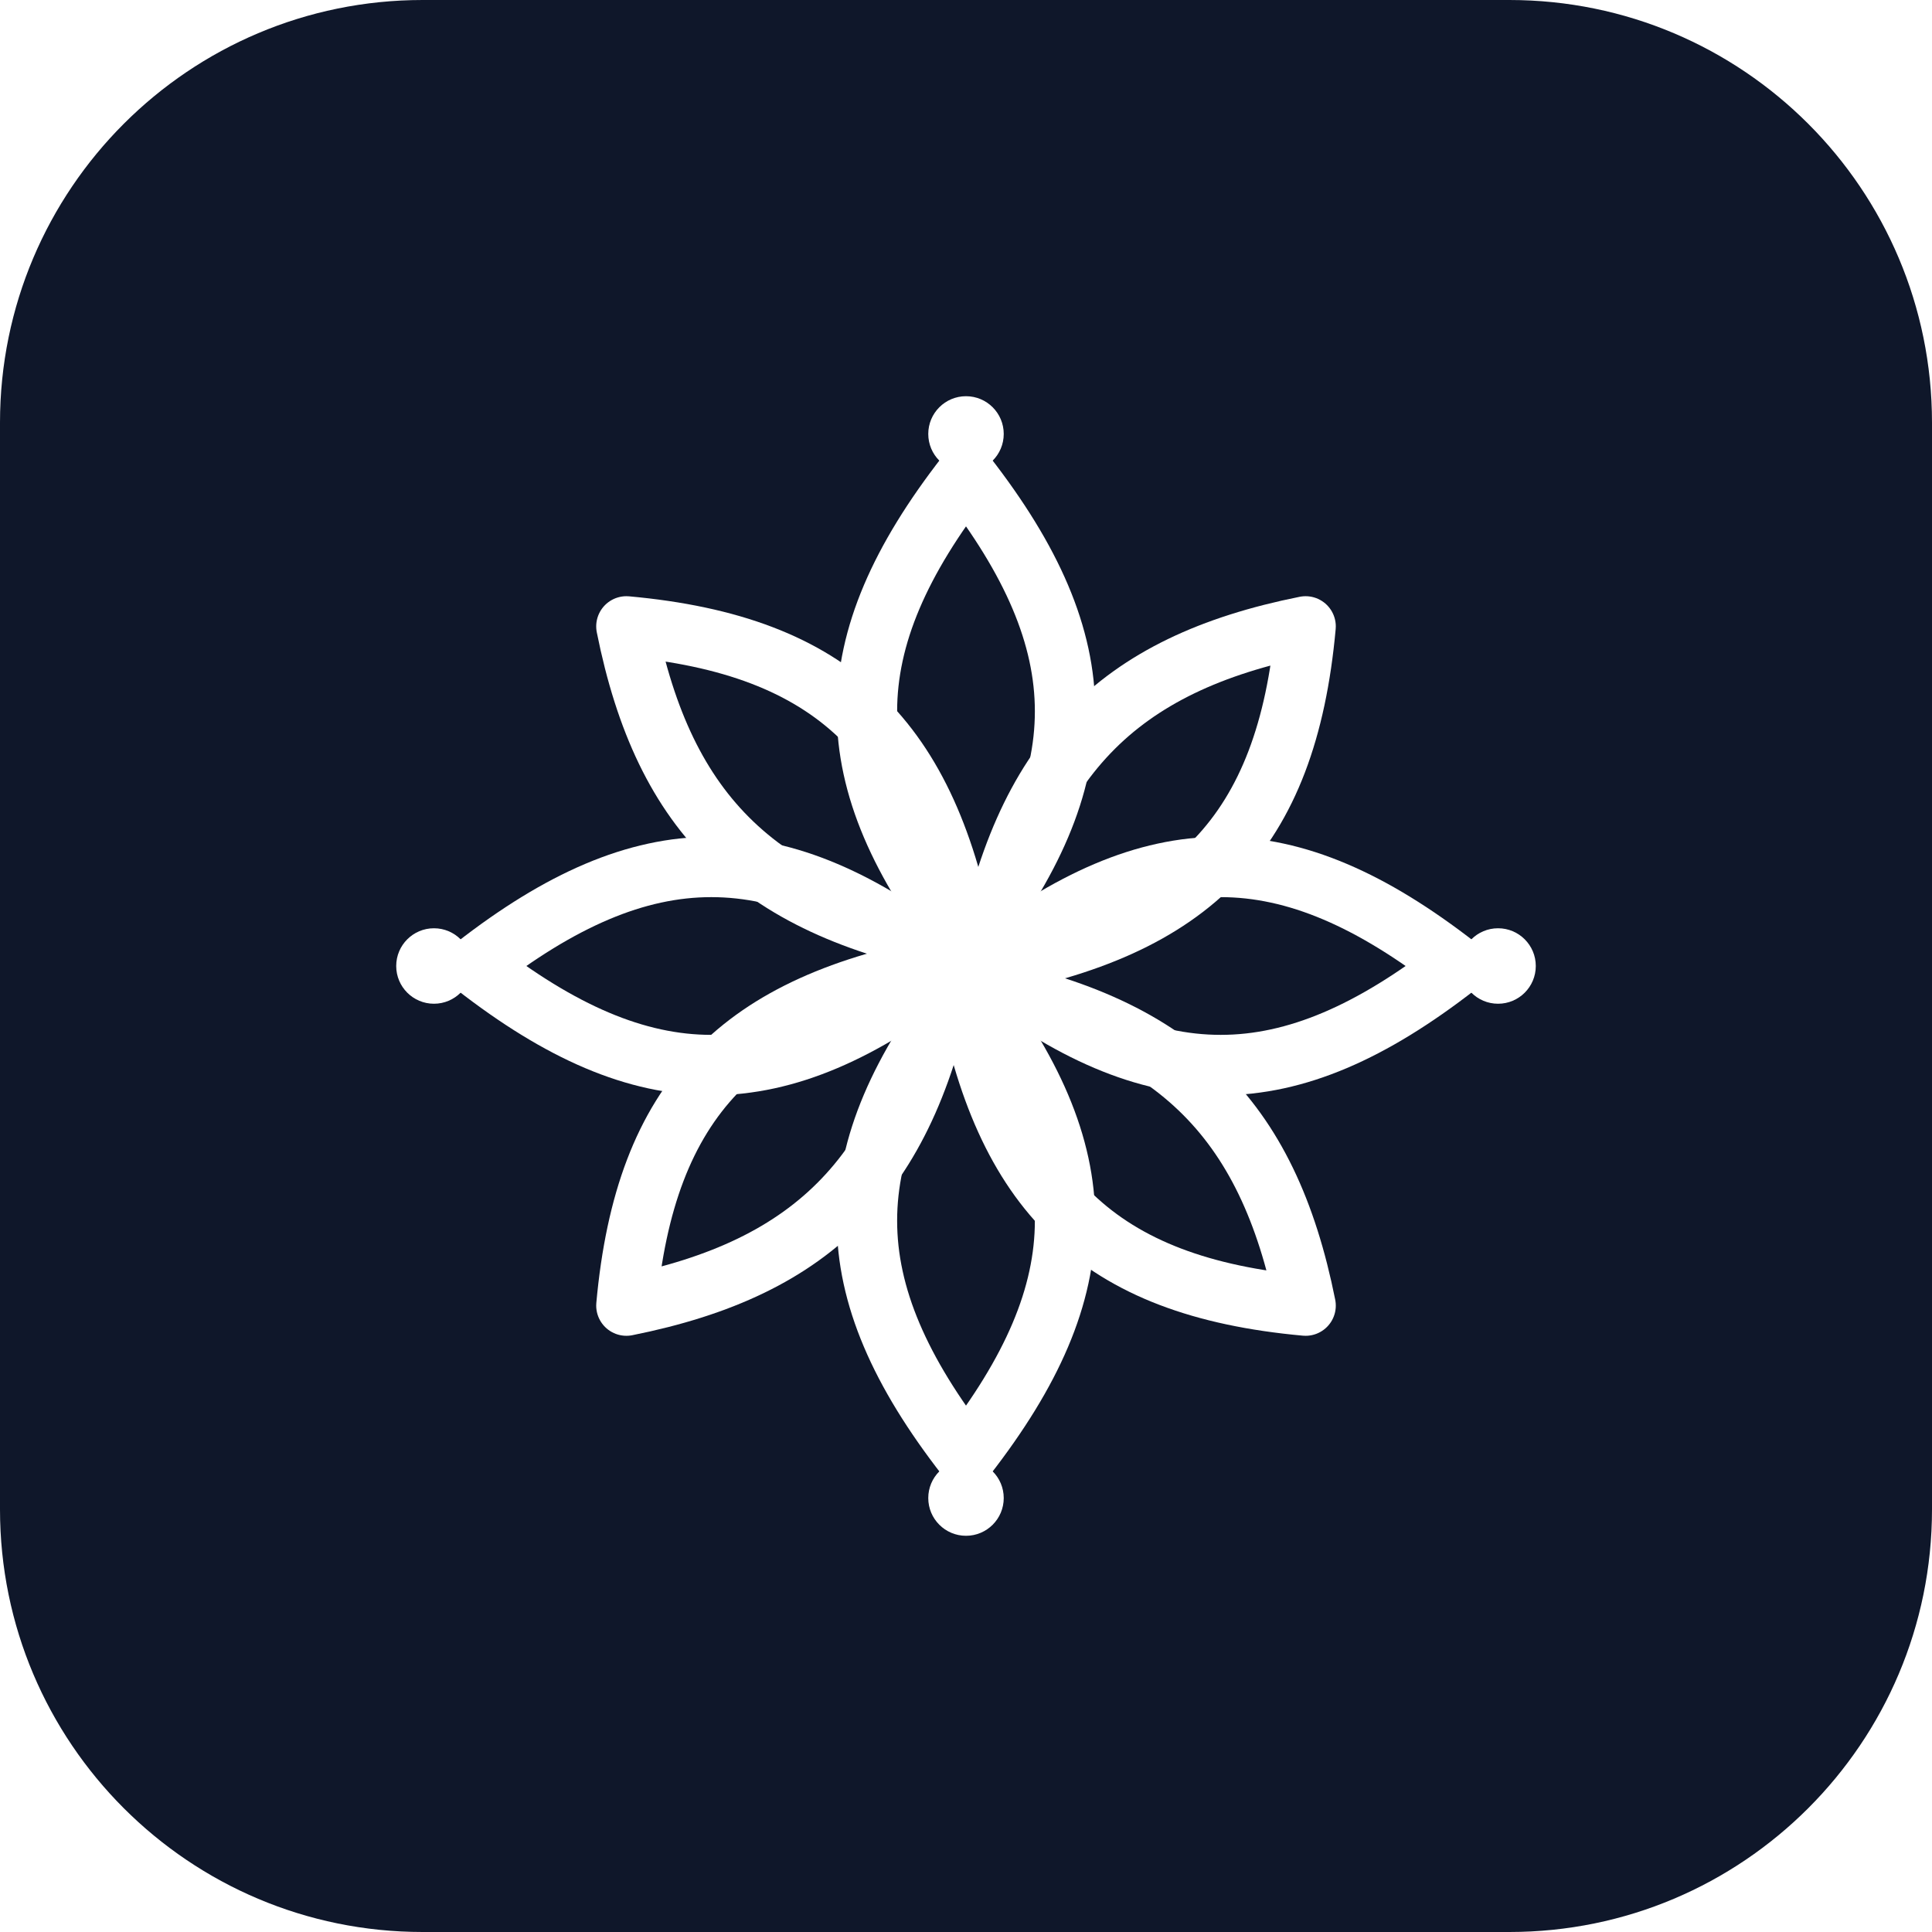
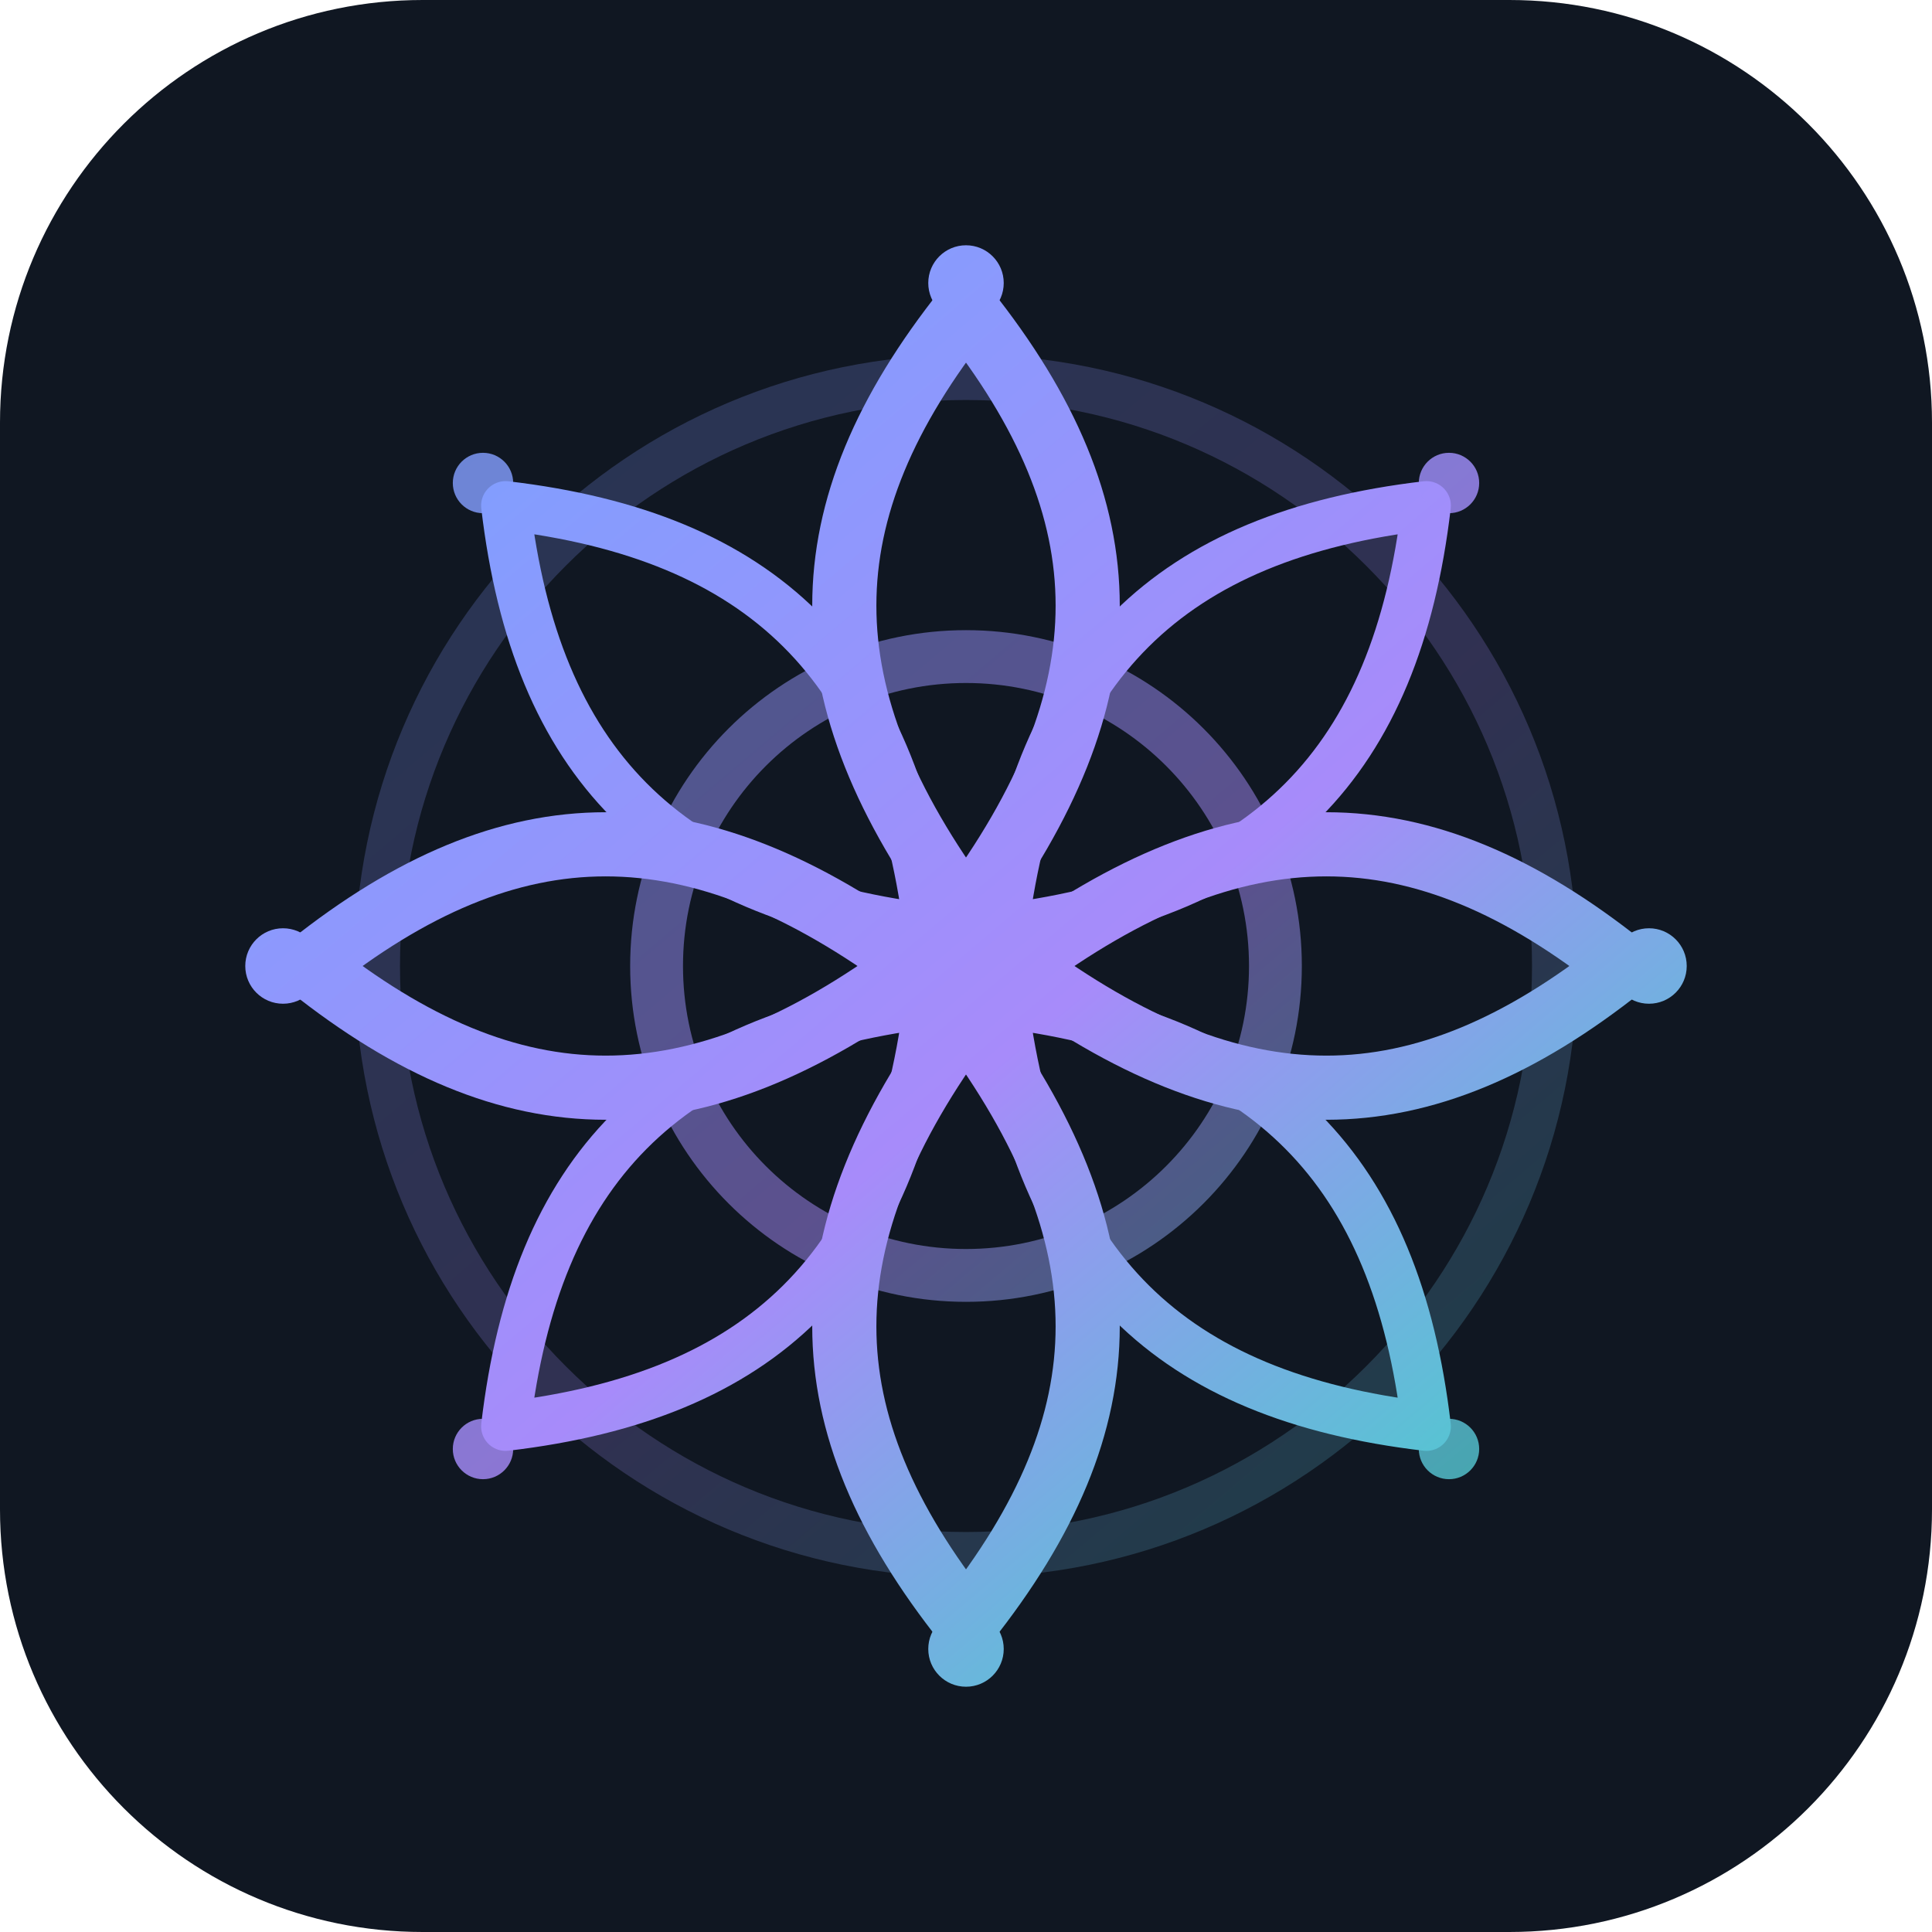
- <svg xmlns="http://www.w3.org/2000/svg" viewBox="0 0 512 512">
-   <rect width="512" height="512" rx="112" fill="#0f172a" />
-   <g transform="translate(96 96) scale(5)" color="#ffffff">
-     <g fill="none" stroke="currentColor" stroke-width="3.2" stroke-linecap="round" stroke-linejoin="round">
-       <path d="M32 6C25 15 25 22 32 31C39 22 39 15 32 6Z" />
-       <path d="M32 58C39 49 39 42 32 33C25 42 25 49 32 58Z" />
-       <path d="M6 32C15 25 22 25 31 32C22 39 15 39 6 32Z" />
-       <path d="M58 32C49 39 42 39 33 32C42 25 49 25 58 32Z" />
-       <path d="M14 14C25 15 30 20 32 31C21 29 16 24 14 14Z" />
-       <path d="M50 14C49 25 44 30 33 32C35 21 40 16 50 14Z" />
-       <path d="M14 50C15 39 20 34 31 32C29 43 24 48 14 50Z" />
-       <path d="M50 50C39 49 34 44 32 33C43 35 48 40 50 50Z" />
-     </g>
-     <circle cx="32" cy="32" r="3.2" fill="currentColor" />
-     <circle cx="32" cy="3.8" r="2" fill="currentColor" />
-     <circle cx="32" cy="60.2" r="2" fill="currentColor" />
-     <circle cx="3.8" cy="32" r="2" fill="currentColor" />
-     <circle cx="60.2" cy="32" r="2" fill="currentColor" />
+ <svg xmlns="http://www.w3.org/2000/svg" viewBox="0 0 512 512" role="img" aria-label="MyLife Planner dark icon">
+   <defs>
+     <linearGradient id="stroke" x1="110" y1="80" x2="408" y2="432" gradientUnits="userSpaceOnUse">
+       <stop offset="0" stop-color="#7aa2ff" />
+       <stop offset=".55" stop-color="#a78bfa" />
+       <stop offset="1" stop-color="#3dd6c6" />
+     </linearGradient>
+   </defs>
+   <rect width="512" height="512" rx="112" fill="#101722" />
+   <circle cx="256" cy="256" r="156" fill="none" stroke="url(#stroke)" stroke-width="12" opacity=".22" />
+   <circle cx="256" cy="256" r="82" fill="none" stroke="url(#stroke)" stroke-width="14" opacity=".5" />
+   <g fill="none" stroke="url(#stroke)" stroke-linecap="round" stroke-linejoin="round">
+     <path stroke-width="17" d="M256 82c-43 54-43 102 0 160 43-58 43-106 0-160Z" />
+     <path stroke-width="17" d="M256 430c43-54 43-102 0-160-43 58-43 106 0 160Z" />
+     <path stroke-width="17" d="M82 256c54-43 102-43 160 0-58 43-106 43-160 0Z" />
+     <path stroke-width="17" d="M430 256c-54 43-102 43-160 0 58-43 106-43 160 0Z" />
+     <path stroke-width="13" d="M134 134c68 8 103 42 112 112-70-9-104-44-112-112Z" />
+     <path stroke-width="13" d="M378 134c-8 68-42 103-112 112 9-70 44-104 112-112Z" />
+     <path stroke-width="13" d="M134 378c8-68 42-103 112-112-9 70-44 104-112 112Z" />
+     <path stroke-width="13" d="M378 378c-68-8-103-42-112-112 70 9 104 44 112 112Z" />
+   </g>
+   <g fill="url(#stroke)">
+     <circle cx="256" cy="256" r="23" />
+     <circle cx="256" cy="75" r="10" />
+     <circle cx="256" cy="437" r="10" />
+     <circle cx="75" cy="256" r="10" />
+     <circle cx="437" cy="256" r="10" />
+     <circle cx="128" cy="128" r="8" opacity=".82" />
+     <circle cx="384" cy="128" r="8" opacity=".82" />
+     <circle cx="128" cy="384" r="8" opacity=".82" />
+     <circle cx="384" cy="384" r="8" opacity=".82" />
  </g>
</svg>
